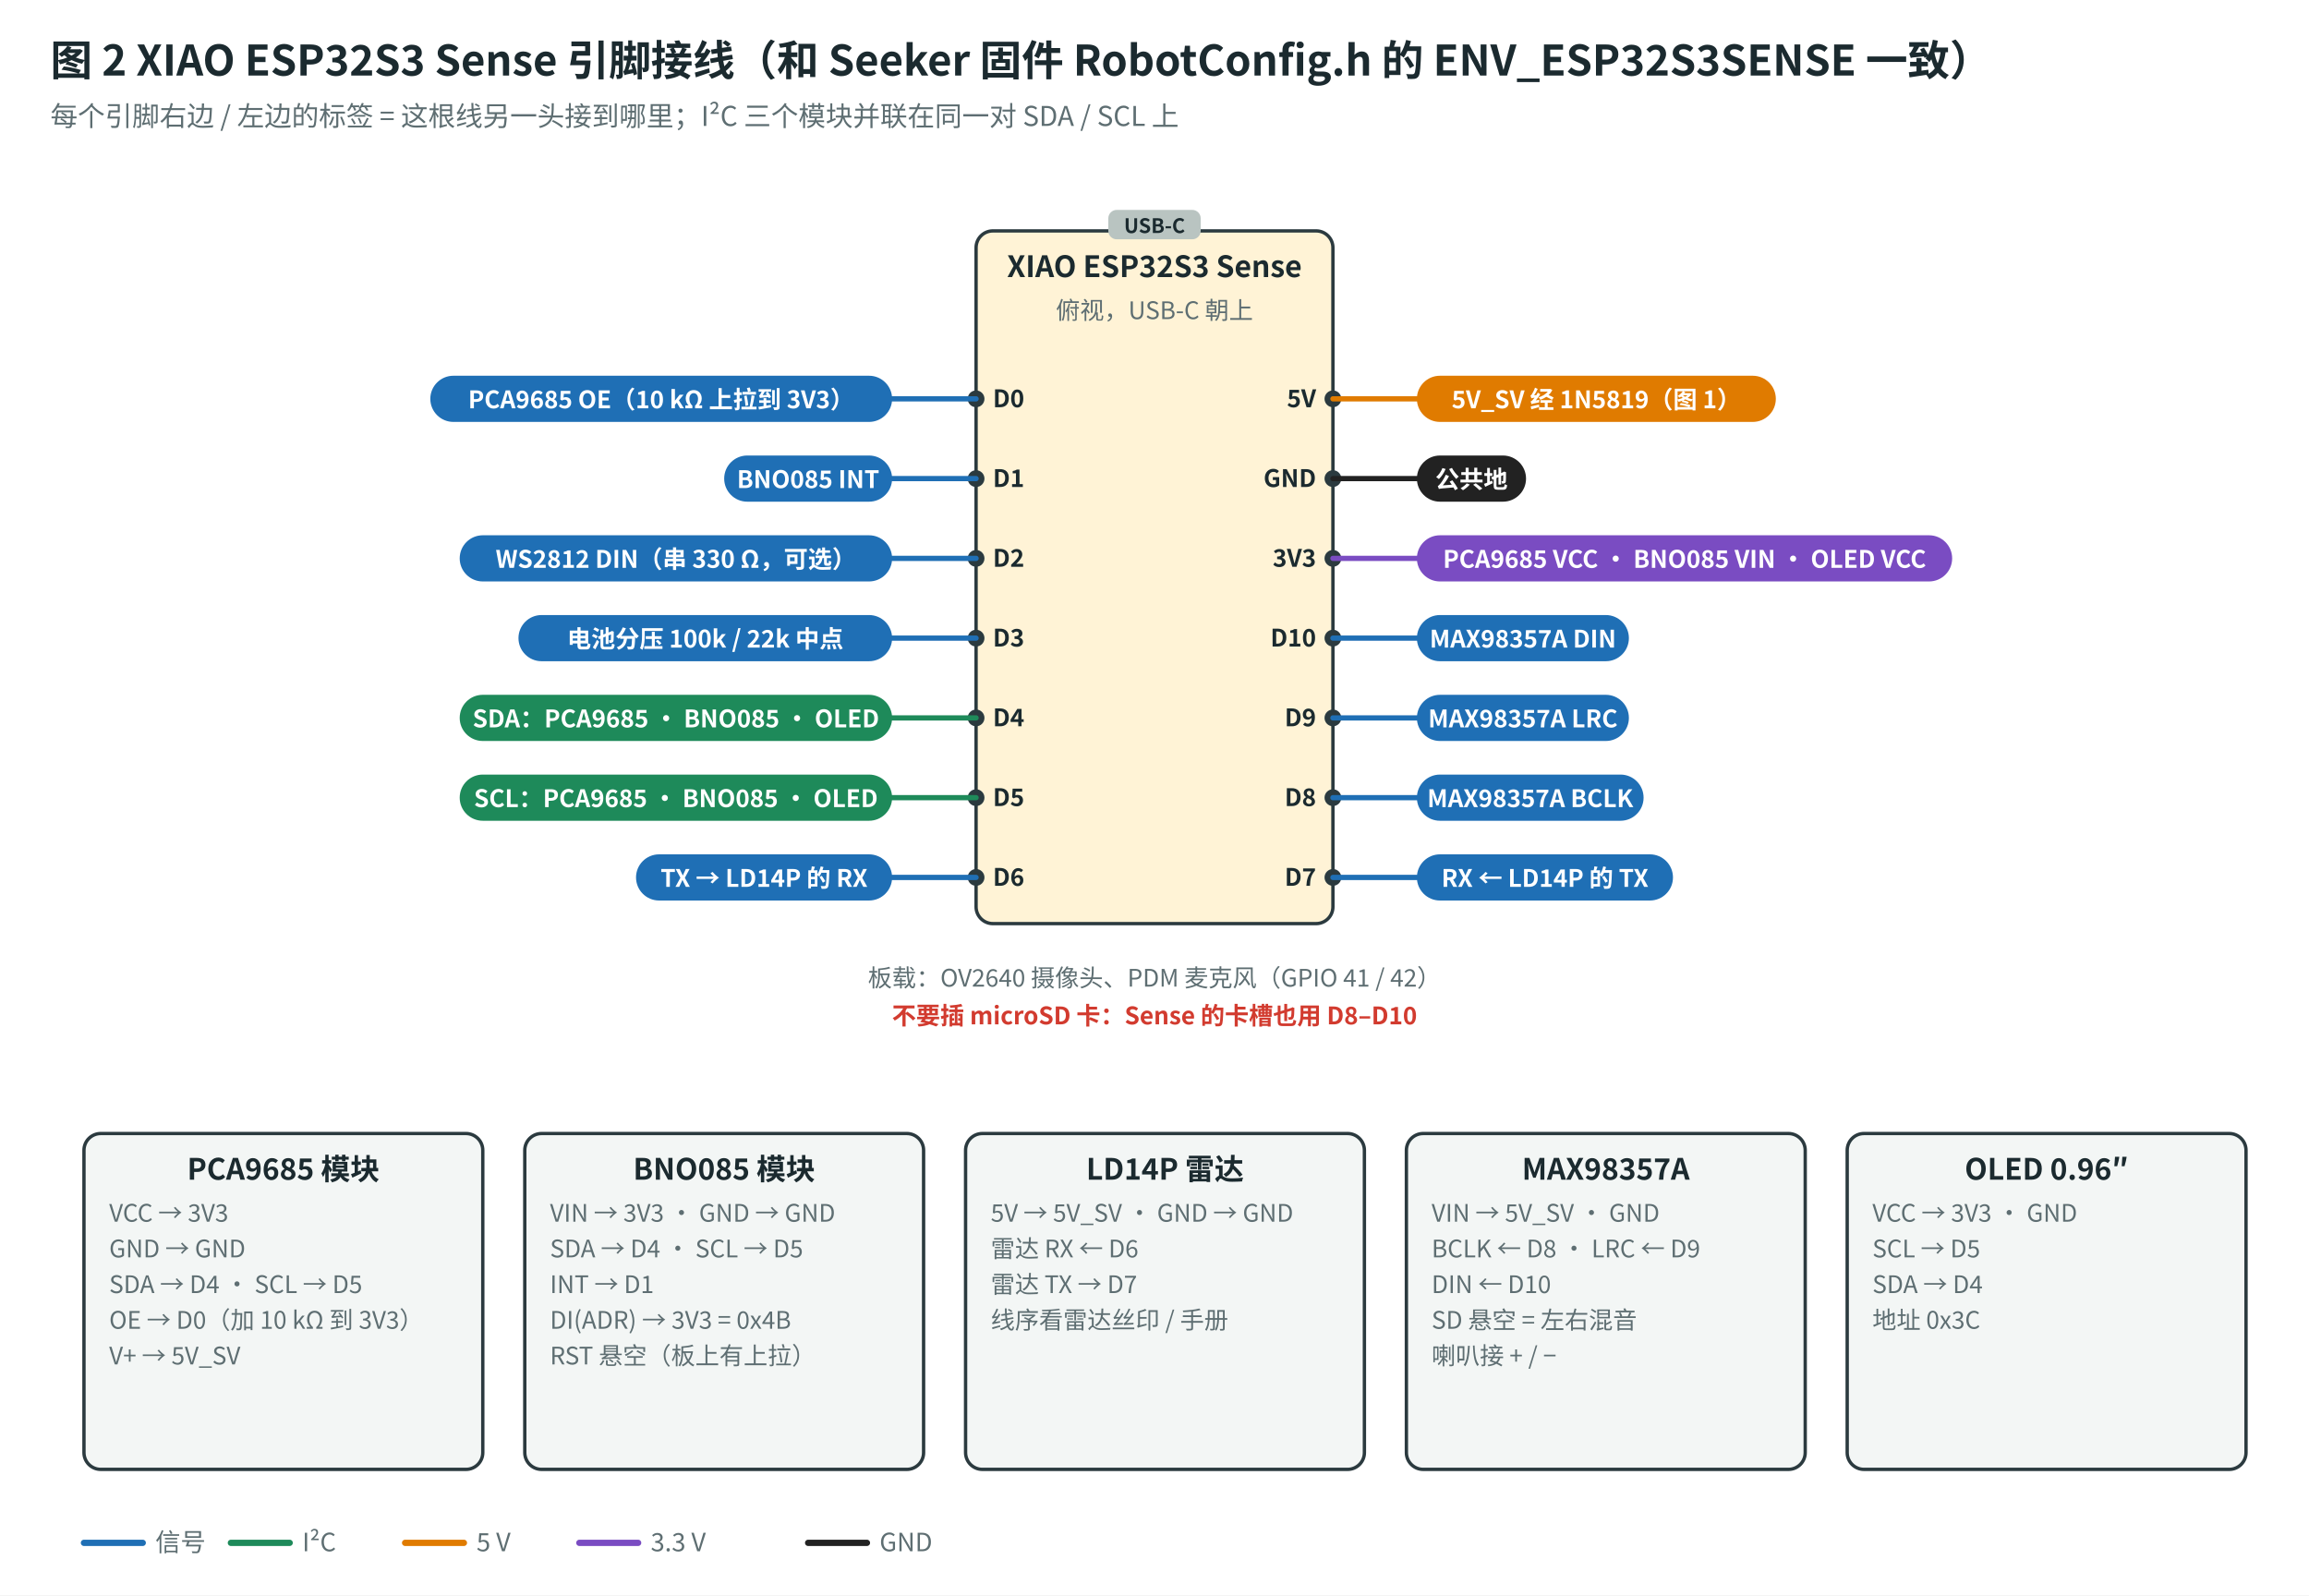
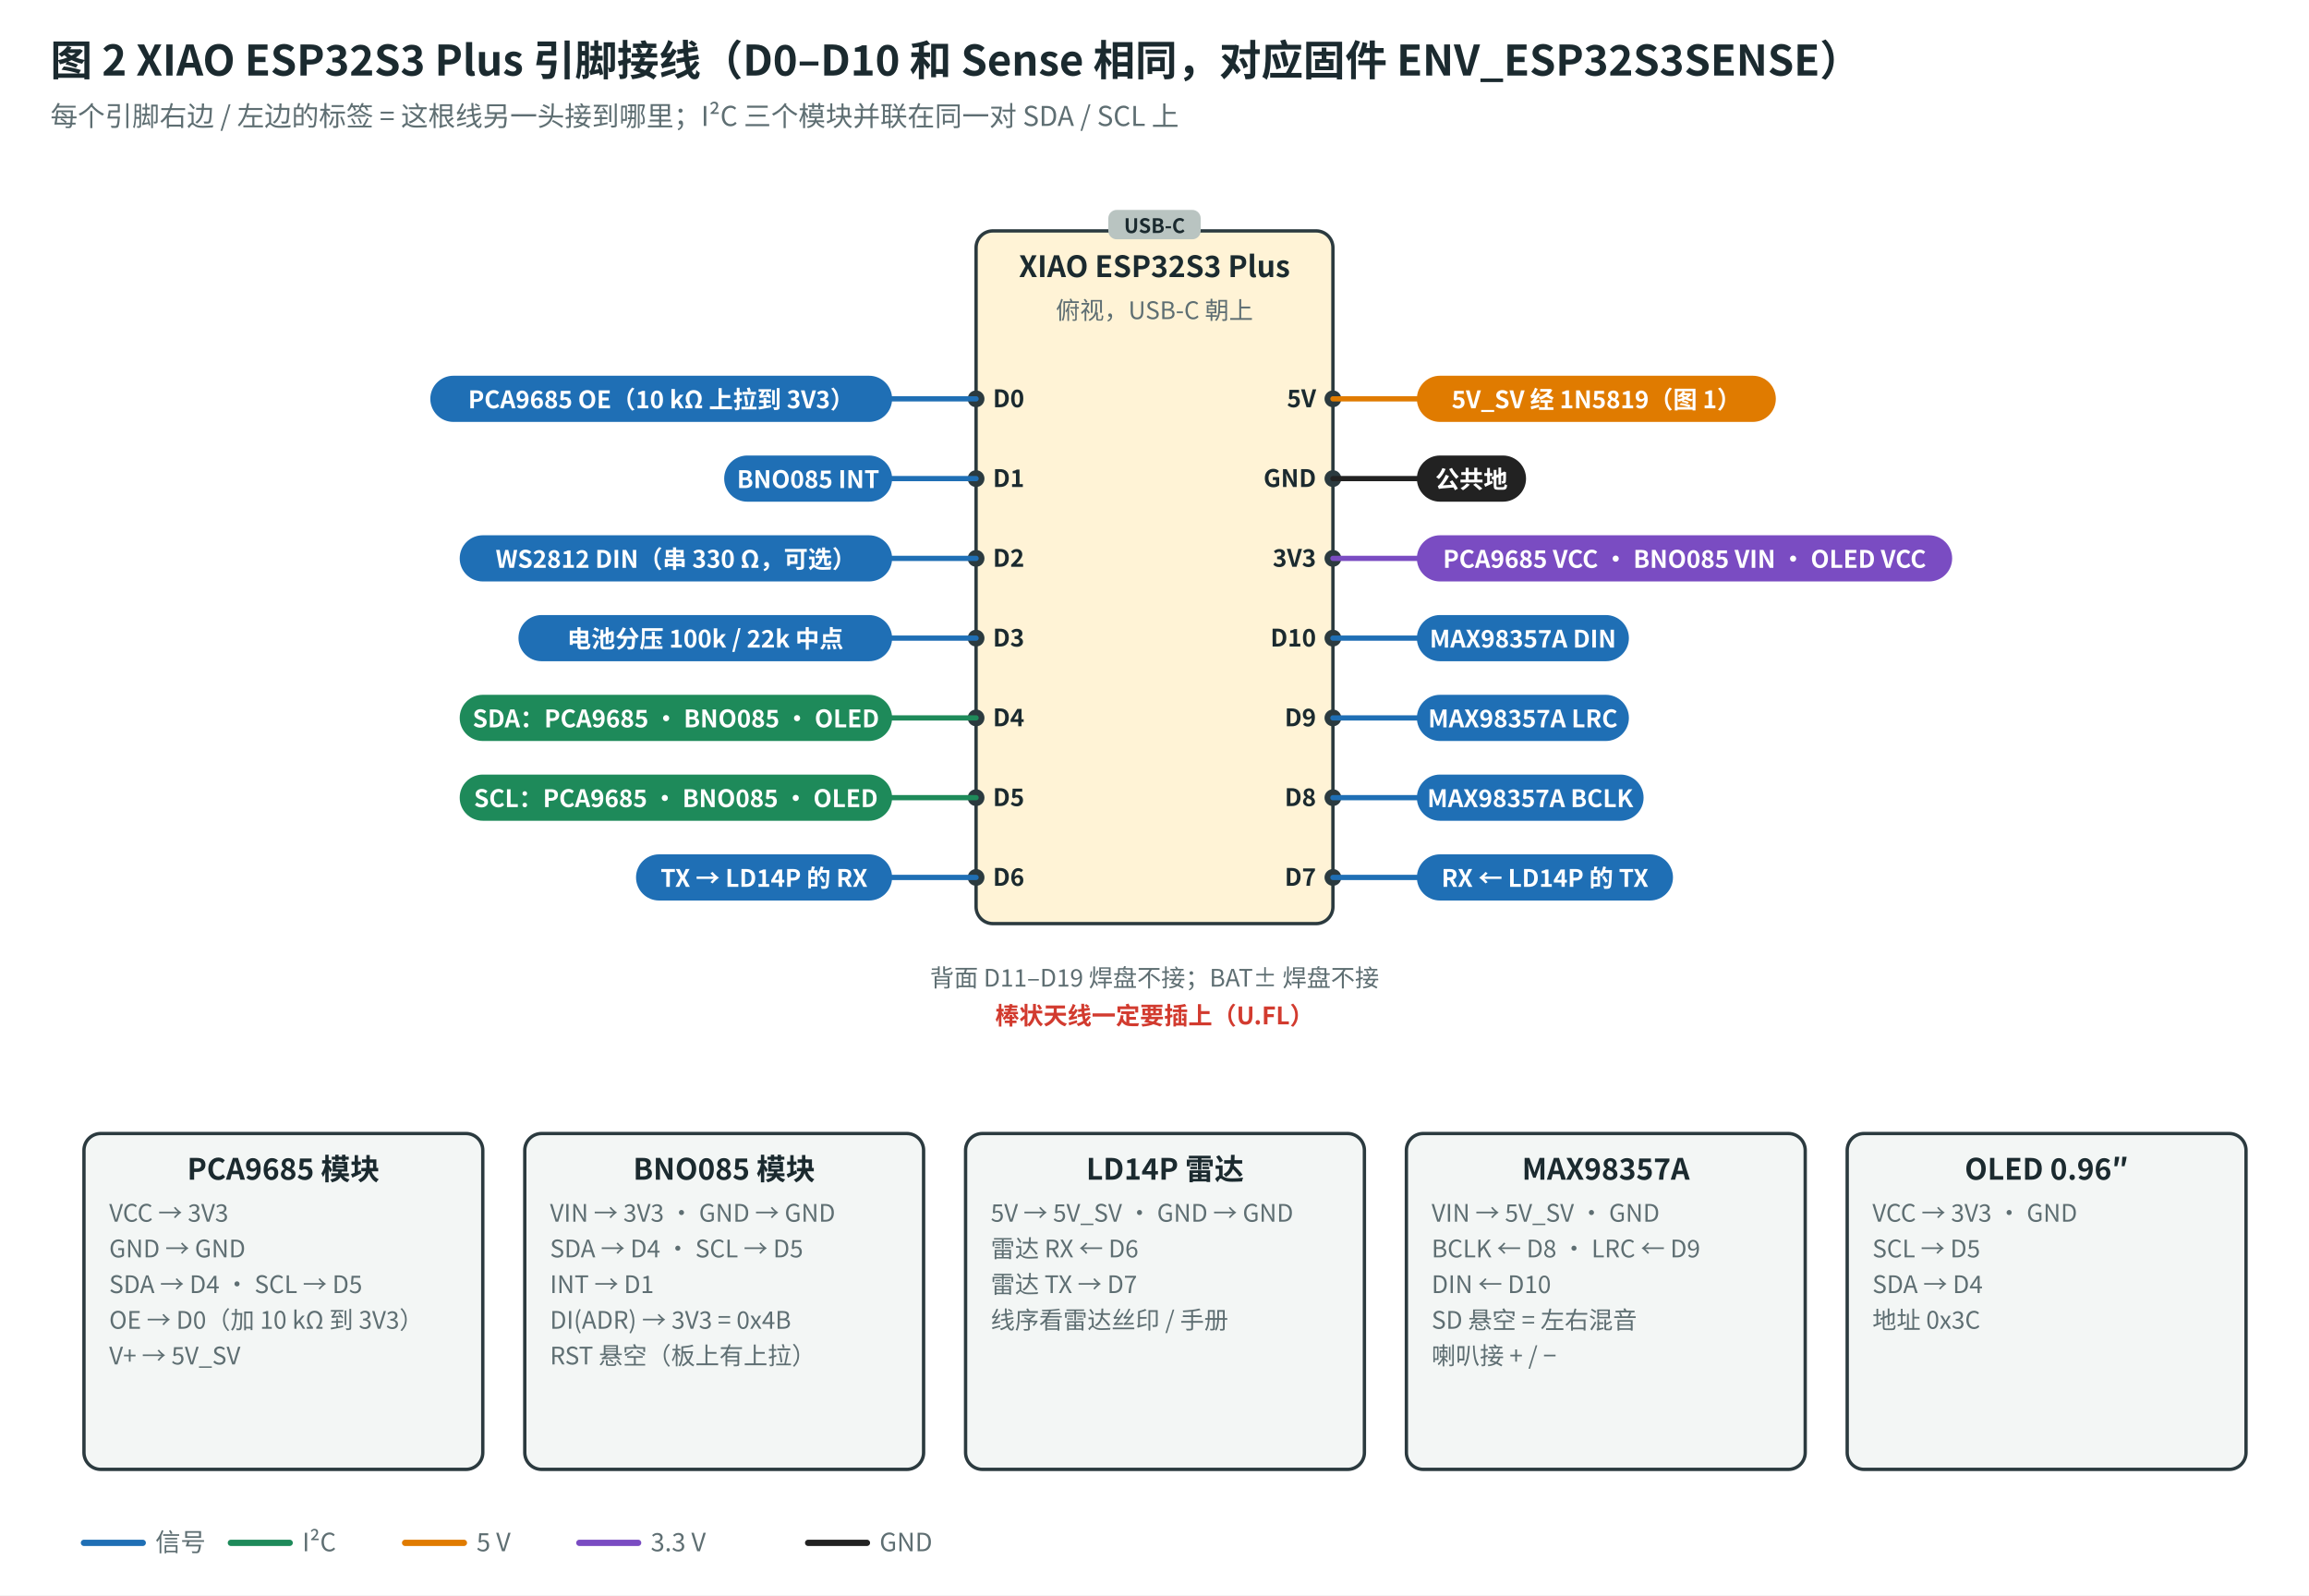
<svg xmlns="http://www.w3.org/2000/svg" width="1100" height="760" viewBox="0 0 1100 760" font-family="'PingFang SC','Microsoft YaHei','Noto Sans CJK SC','WenQuanYi Zen Hei',sans-serif">
  <rect width="1100" height="760" fill="#FFFFFF" />
-   <text x="24" y="36" font-size="20" text-anchor="start" font-weight="700" fill="#1B2A2F">图 2  XIAO ESP32S3 Sense 引脚接线（和 Seeker 固件 RobotConfig.h 的 ENV_ESP32S3SENSE 一致）</text>
+   <text x="24" y="36" font-size="20" text-anchor="start" font-weight="700" fill="#1B2A2F">图 2  XIAO ESP32S3 Plus 引脚接线（D0–D10 和 Sense 相同，对应固件 ENV_ESP32S3SENSE）</text>
  <text x="24" y="60" font-size="13" text-anchor="start" font-weight="400" fill="#5E6E72">每个引脚右边 / 左边的标签 = 这根线另一头接到哪里；I²C 三个模块并联在同一对 SDA / SCL 上</text>
  <rect x="465" y="110" width="170" height="330" rx="8" fill="#FFF3D6" stroke="#2B3A3F" stroke-width="1.6" />
-   <text x="550.0" y="132" font-size="14" text-anchor="middle" font-weight="700" fill="#1B2A2F">XIAO ESP32S3 Sense</text>
+   <text x="550.0" y="132" font-size="14" text-anchor="middle" font-weight="700" fill="#1B2A2F">XIAO ESP32S3 Plus</text>
  <text x="550.0" y="152" font-size="11.5" text-anchor="middle" font-weight="400" fill="#5E6E72">俯视，USB-C 朝上</text>
  <rect x="528.0" y="100" width="44" height="14" rx="4" fill="#B9C4C1" />
  <text x="550.0" y="111" font-size="9.5" text-anchor="middle" font-weight="700" fill="#1B2A2F">USB-C</text>
  <circle cx="465" cy="190" r="4" fill="#2B3A3F" />
  <text x="473" y="194" font-size="11.5" text-anchor="start" font-weight="600" fill="#1B2A2F">D0</text>
  <circle cx="465" cy="228" r="4" fill="#2B3A3F" />
  <text x="473" y="232" font-size="11.5" text-anchor="start" font-weight="600" fill="#1B2A2F">D1</text>
  <circle cx="465" cy="266" r="4" fill="#2B3A3F" />
  <text x="473" y="270" font-size="11.5" text-anchor="start" font-weight="600" fill="#1B2A2F">D2</text>
  <circle cx="465" cy="304" r="4" fill="#2B3A3F" />
  <text x="473" y="308" font-size="11.5" text-anchor="start" font-weight="600" fill="#1B2A2F">D3</text>
  <circle cx="465" cy="342" r="4" fill="#2B3A3F" />
  <text x="473" y="346" font-size="11.5" text-anchor="start" font-weight="600" fill="#1B2A2F">D4</text>
  <circle cx="465" cy="380" r="4" fill="#2B3A3F" />
  <text x="473" y="384" font-size="11.5" text-anchor="start" font-weight="600" fill="#1B2A2F">D5</text>
  <circle cx="465" cy="418" r="4" fill="#2B3A3F" />
  <text x="473" y="422" font-size="11.5" text-anchor="start" font-weight="600" fill="#1B2A2F">D6</text>
  <circle cx="635" cy="190" r="4" fill="#2B3A3F" />
  <text x="627" y="194" font-size="11.5" text-anchor="end" font-weight="600" fill="#1B2A2F">5V</text>
  <circle cx="635" cy="228" r="4" fill="#2B3A3F" />
  <text x="627" y="232" font-size="11.5" text-anchor="end" font-weight="600" fill="#1B2A2F">GND</text>
  <circle cx="635" cy="266" r="4" fill="#2B3A3F" />
  <text x="627" y="270" font-size="11.5" text-anchor="end" font-weight="600" fill="#1B2A2F">3V3</text>
  <circle cx="635" cy="304" r="4" fill="#2B3A3F" />
  <text x="627" y="308" font-size="11.5" text-anchor="end" font-weight="600" fill="#1B2A2F">D10</text>
  <circle cx="635" cy="342" r="4" fill="#2B3A3F" />
  <text x="627" y="346" font-size="11.5" text-anchor="end" font-weight="600" fill="#1B2A2F">D9</text>
  <circle cx="635" cy="380" r="4" fill="#2B3A3F" />
  <text x="627" y="384" font-size="11.5" text-anchor="end" font-weight="600" fill="#1B2A2F">D8</text>
  <circle cx="635" cy="418" r="4" fill="#2B3A3F" />
  <text x="627" y="422" font-size="11.5" text-anchor="end" font-weight="600" fill="#1B2A2F">D7</text>
  <path d="M465,190 L425,190" fill="none" stroke="#1F6FB5" stroke-width="2.5" stroke-linejoin="round" stroke-linecap="round" />
  <rect x="205.0" y="179" width="220.0" height="22" rx="11" fill="#1F6FB5" />
  <text x="315.0" y="194.5" font-size="11.5" text-anchor="middle" font-weight="700" fill="#FFFFFF">PCA9685 OE（10 kΩ 上拉到 3V3）</text>
  <path d="M465,228 L425,228" fill="none" stroke="#1F6FB5" stroke-width="2.5" stroke-linejoin="round" stroke-linecap="round" />
  <rect x="345.0" y="217" width="80.0" height="22" rx="11" fill="#1F6FB5" />
  <text x="385.0" y="232.5" font-size="11.5" text-anchor="middle" font-weight="700" fill="#FFFFFF">BNO085 INT</text>
  <path d="M465,266 L425,266" fill="none" stroke="#1F6FB5" stroke-width="2.5" stroke-linejoin="round" stroke-linecap="round" />
  <rect x="219.0" y="255" width="206.0" height="22" rx="11" fill="#1F6FB5" />
  <text x="322.0" y="270.5" font-size="11.5" text-anchor="middle" font-weight="700" fill="#FFFFFF">WS2812 DIN（串 330 Ω，可选）</text>
  <path d="M465,304 L425,304" fill="none" stroke="#1F6FB5" stroke-width="2.5" stroke-linejoin="round" stroke-linecap="round" />
  <rect x="247.0" y="293" width="178.0" height="22" rx="11" fill="#1F6FB5" />
  <text x="336.0" y="308.5" font-size="11.5" text-anchor="middle" font-weight="700" fill="#FFFFFF">电池分压 100k / 22k 中点</text>
  <path d="M465,342 L425,342" fill="none" stroke="#1E8A5A" stroke-width="2.5" stroke-linejoin="round" stroke-linecap="round" />
  <rect x="219.0" y="331" width="206.0" height="22" rx="11" fill="#1E8A5A" />
  <text x="322.0" y="346.5" font-size="11.5" text-anchor="middle" font-weight="700" fill="#FFFFFF">SDA：PCA9685 · BNO085 · OLED</text>
  <path d="M465,380 L425,380" fill="none" stroke="#1E8A5A" stroke-width="2.5" stroke-linejoin="round" stroke-linecap="round" />
  <rect x="219.0" y="369" width="206.0" height="22" rx="11" fill="#1E8A5A" />
  <text x="322.0" y="384.5" font-size="11.5" text-anchor="middle" font-weight="700" fill="#FFFFFF">SCL：PCA9685 · BNO085 · OLED</text>
  <path d="M465,418 L425,418" fill="none" stroke="#1F6FB5" stroke-width="2.5" stroke-linejoin="round" stroke-linecap="round" />
  <rect x="303.0" y="407" width="122.0" height="22" rx="11" fill="#1F6FB5" />
  <text x="364.0" y="422.5" font-size="11.5" text-anchor="middle" font-weight="700" fill="#FFFFFF">TX → LD14P 的 RX</text>
  <path d="M635,190 L675,190" fill="none" stroke="#E07B00" stroke-width="2.5" stroke-linejoin="round" stroke-linecap="round" />
  <rect x="675" y="179" width="171.0" height="22" rx="11" fill="#E07B00" />
  <text x="760.5" y="194.5" font-size="11.5" text-anchor="middle" font-weight="700" fill="#FFFFFF">5V_SV 经 1N5819（图 1）</text>
  <path d="M635,228 L675,228" fill="none" stroke="#222222" stroke-width="2.5" stroke-linejoin="round" stroke-linecap="round" />
  <rect x="675" y="217" width="52.0" height="22" rx="11" fill="#222222" />
  <text x="701.0" y="232.5" font-size="11.5" text-anchor="middle" font-weight="700" fill="#FFFFFF">公共地</text>
  <path d="M635,266 L675,266" fill="none" stroke="#7A4CC2" stroke-width="2.5" stroke-linejoin="round" stroke-linecap="round" />
  <rect x="675" y="255" width="255.0" height="22" rx="11" fill="#7A4CC2" />
  <text x="802.5" y="270.5" font-size="11.5" text-anchor="middle" font-weight="700" fill="#FFFFFF">PCA9685 VCC · BNO085 VIN · OLED VCC</text>
  <path d="M635,304 L675,304" fill="none" stroke="#1F6FB5" stroke-width="2.5" stroke-linejoin="round" stroke-linecap="round" />
  <rect x="675" y="293" width="101.0" height="22" rx="11" fill="#1F6FB5" />
  <text x="725.5" y="308.5" font-size="11.5" text-anchor="middle" font-weight="700" fill="#FFFFFF">MAX98357A DIN</text>
  <path d="M635,342 L675,342" fill="none" stroke="#1F6FB5" stroke-width="2.5" stroke-linejoin="round" stroke-linecap="round" />
  <rect x="675" y="331" width="101.0" height="22" rx="11" fill="#1F6FB5" />
  <text x="725.5" y="346.5" font-size="11.5" text-anchor="middle" font-weight="700" fill="#FFFFFF">MAX98357A LRC</text>
  <path d="M635,380 L675,380" fill="none" stroke="#1F6FB5" stroke-width="2.5" stroke-linejoin="round" stroke-linecap="round" />
  <rect x="675" y="369" width="108.0" height="22" rx="11" fill="#1F6FB5" />
  <text x="729.0" y="384.5" font-size="11.5" text-anchor="middle" font-weight="700" fill="#FFFFFF">MAX98357A BCLK</text>
  <path d="M635,418 L675,418" fill="none" stroke="#1F6FB5" stroke-width="2.5" stroke-linejoin="round" stroke-linecap="round" />
  <rect x="675" y="407" width="122.0" height="22" rx="11" fill="#1F6FB5" />
  <text x="736.0" y="422.5" font-size="11.5" text-anchor="middle" font-weight="700" fill="#FFFFFF">RX ← LD14P 的 TX</text>
-   <text x="550" y="470" font-size="11.5" text-anchor="middle" font-weight="400" fill="#5E6E72">板载：OV2640 摄像头、PDM 麦克风（GPIO 41 / 42）</text>
-   <text x="550" y="488" font-size="11.5" text-anchor="middle" font-weight="700" fill="#D23B2F">不要插 microSD 卡：Sense 的卡槽也用 D8–D10</text>
+   <text x="550" y="470" font-size="11.5" text-anchor="middle" font-weight="400" fill="#5E6E72">背面 D11–D19 焊盘不接；BAT± 焊盘不接</text>
+   <text x="550" y="488" font-size="11.5" text-anchor="middle" font-weight="700" fill="#D23B2F">棒状天线一定要插上（U.FL）</text>
  <rect x="40" y="540" width="190" height="160" rx="8" fill="#F3F6F5" stroke="#2B3A3F" stroke-width="1.6" />
  <text x="135.0" y="562" font-size="14" text-anchor="middle" font-weight="700" fill="#1B2A2F">PCA9685 模块</text>
  <text x="52" y="582" font-size="11.5" text-anchor="start" font-weight="400" fill="#5E6E72">VCC → 3V3</text>
  <text x="52" y="599" font-size="11.5" text-anchor="start" font-weight="400" fill="#5E6E72">GND → GND</text>
  <text x="52" y="616" font-size="11.5" text-anchor="start" font-weight="400" fill="#5E6E72">SDA → D4 · SCL → D5</text>
  <text x="52" y="633" font-size="11.5" text-anchor="start" font-weight="400" fill="#5E6E72">OE → D0（加 10 kΩ 到 3V3）</text>
  <text x="52" y="650" font-size="11.5" text-anchor="start" font-weight="400" fill="#5E6E72">V+ → 5V_SV</text>
  <rect x="250" y="540" width="190" height="160" rx="8" fill="#F3F6F5" stroke="#2B3A3F" stroke-width="1.6" />
  <text x="345.0" y="562" font-size="14" text-anchor="middle" font-weight="700" fill="#1B2A2F">BNO085 模块</text>
  <text x="262" y="582" font-size="11.5" text-anchor="start" font-weight="400" fill="#5E6E72">VIN → 3V3 · GND → GND</text>
  <text x="262" y="599" font-size="11.5" text-anchor="start" font-weight="400" fill="#5E6E72">SDA → D4 · SCL → D5</text>
  <text x="262" y="616" font-size="11.5" text-anchor="start" font-weight="400" fill="#5E6E72">INT → D1</text>
  <text x="262" y="633" font-size="11.5" text-anchor="start" font-weight="400" fill="#5E6E72">DI(ADR) → 3V3 = 0x4B</text>
  <text x="262" y="650" font-size="11.5" text-anchor="start" font-weight="400" fill="#5E6E72">RST 悬空（板上有上拉）</text>
  <rect x="460" y="540" width="190" height="160" rx="8" fill="#F3F6F5" stroke="#2B3A3F" stroke-width="1.6" />
  <text x="555.0" y="562" font-size="14" text-anchor="middle" font-weight="700" fill="#1B2A2F">LD14P 雷达</text>
  <text x="472" y="582" font-size="11.5" text-anchor="start" font-weight="400" fill="#5E6E72">5V → 5V_SV · GND → GND</text>
  <text x="472" y="599" font-size="11.5" text-anchor="start" font-weight="400" fill="#5E6E72">雷达 RX ← D6</text>
  <text x="472" y="616" font-size="11.5" text-anchor="start" font-weight="400" fill="#5E6E72">雷达 TX → D7</text>
  <text x="472" y="633" font-size="11.5" text-anchor="start" font-weight="400" fill="#5E6E72">线序看雷达丝印 / 手册</text>
  <rect x="670" y="540" width="190" height="160" rx="8" fill="#F3F6F5" stroke="#2B3A3F" stroke-width="1.6" />
  <text x="765.0" y="562" font-size="14" text-anchor="middle" font-weight="700" fill="#1B2A2F">MAX98357A</text>
  <text x="682" y="582" font-size="11.5" text-anchor="start" font-weight="400" fill="#5E6E72">VIN → 5V_SV · GND</text>
  <text x="682" y="599" font-size="11.5" text-anchor="start" font-weight="400" fill="#5E6E72">BCLK ← D8 · LRC ← D9</text>
  <text x="682" y="616" font-size="11.5" text-anchor="start" font-weight="400" fill="#5E6E72">DIN ← D10</text>
  <text x="682" y="633" font-size="11.5" text-anchor="start" font-weight="400" fill="#5E6E72">SD 悬空 = 左右混音</text>
  <text x="682" y="650" font-size="11.5" text-anchor="start" font-weight="400" fill="#5E6E72">喇叭接 + / −</text>
  <rect x="880" y="540" width="190" height="160" rx="8" fill="#F3F6F5" stroke="#2B3A3F" stroke-width="1.6" />
  <text x="975.0" y="562" font-size="14" text-anchor="middle" font-weight="700" fill="#1B2A2F">OLED 0.96″</text>
  <text x="892" y="582" font-size="11.5" text-anchor="start" font-weight="400" fill="#5E6E72">VCC → 3V3 · GND</text>
  <text x="892" y="599" font-size="11.5" text-anchor="start" font-weight="400" fill="#5E6E72">SCL → D5</text>
  <text x="892" y="616" font-size="11.5" text-anchor="start" font-weight="400" fill="#5E6E72">SDA → D4</text>
  <text x="892" y="633" font-size="11.5" text-anchor="start" font-weight="400" fill="#5E6E72">地址 0x3C</text>
  <path d="M40,735 L68,735" fill="none" stroke="#1F6FB5" stroke-width="3" stroke-linejoin="round" stroke-linecap="round" />
  <text x="74" y="739" font-size="12" text-anchor="start" font-weight="400" fill="#5E6E72">信号</text>
  <path d="M110,735 L138,735" fill="none" stroke="#1E8A5A" stroke-width="3" stroke-linejoin="round" stroke-linecap="round" />
  <text x="144" y="739" font-size="12" text-anchor="start" font-weight="400" fill="#5E6E72">I²C</text>
  <path d="M193,735 L221,735" fill="none" stroke="#E07B00" stroke-width="3" stroke-linejoin="round" stroke-linecap="round" />
  <text x="227" y="739" font-size="12" text-anchor="start" font-weight="400" fill="#5E6E72">5 V</text>
  <path d="M276,735 L304,735" fill="none" stroke="#7A4CC2" stroke-width="3" stroke-linejoin="round" stroke-linecap="round" />
  <text x="310" y="739" font-size="12" text-anchor="start" font-weight="400" fill="#5E6E72">3.3 V</text>
  <path d="M385,735 L413,735" fill="none" stroke="#222222" stroke-width="3" stroke-linejoin="round" stroke-linecap="round" />
  <text x="419" y="739" font-size="12" text-anchor="start" font-weight="400" fill="#5E6E72">GND</text>
</svg>
